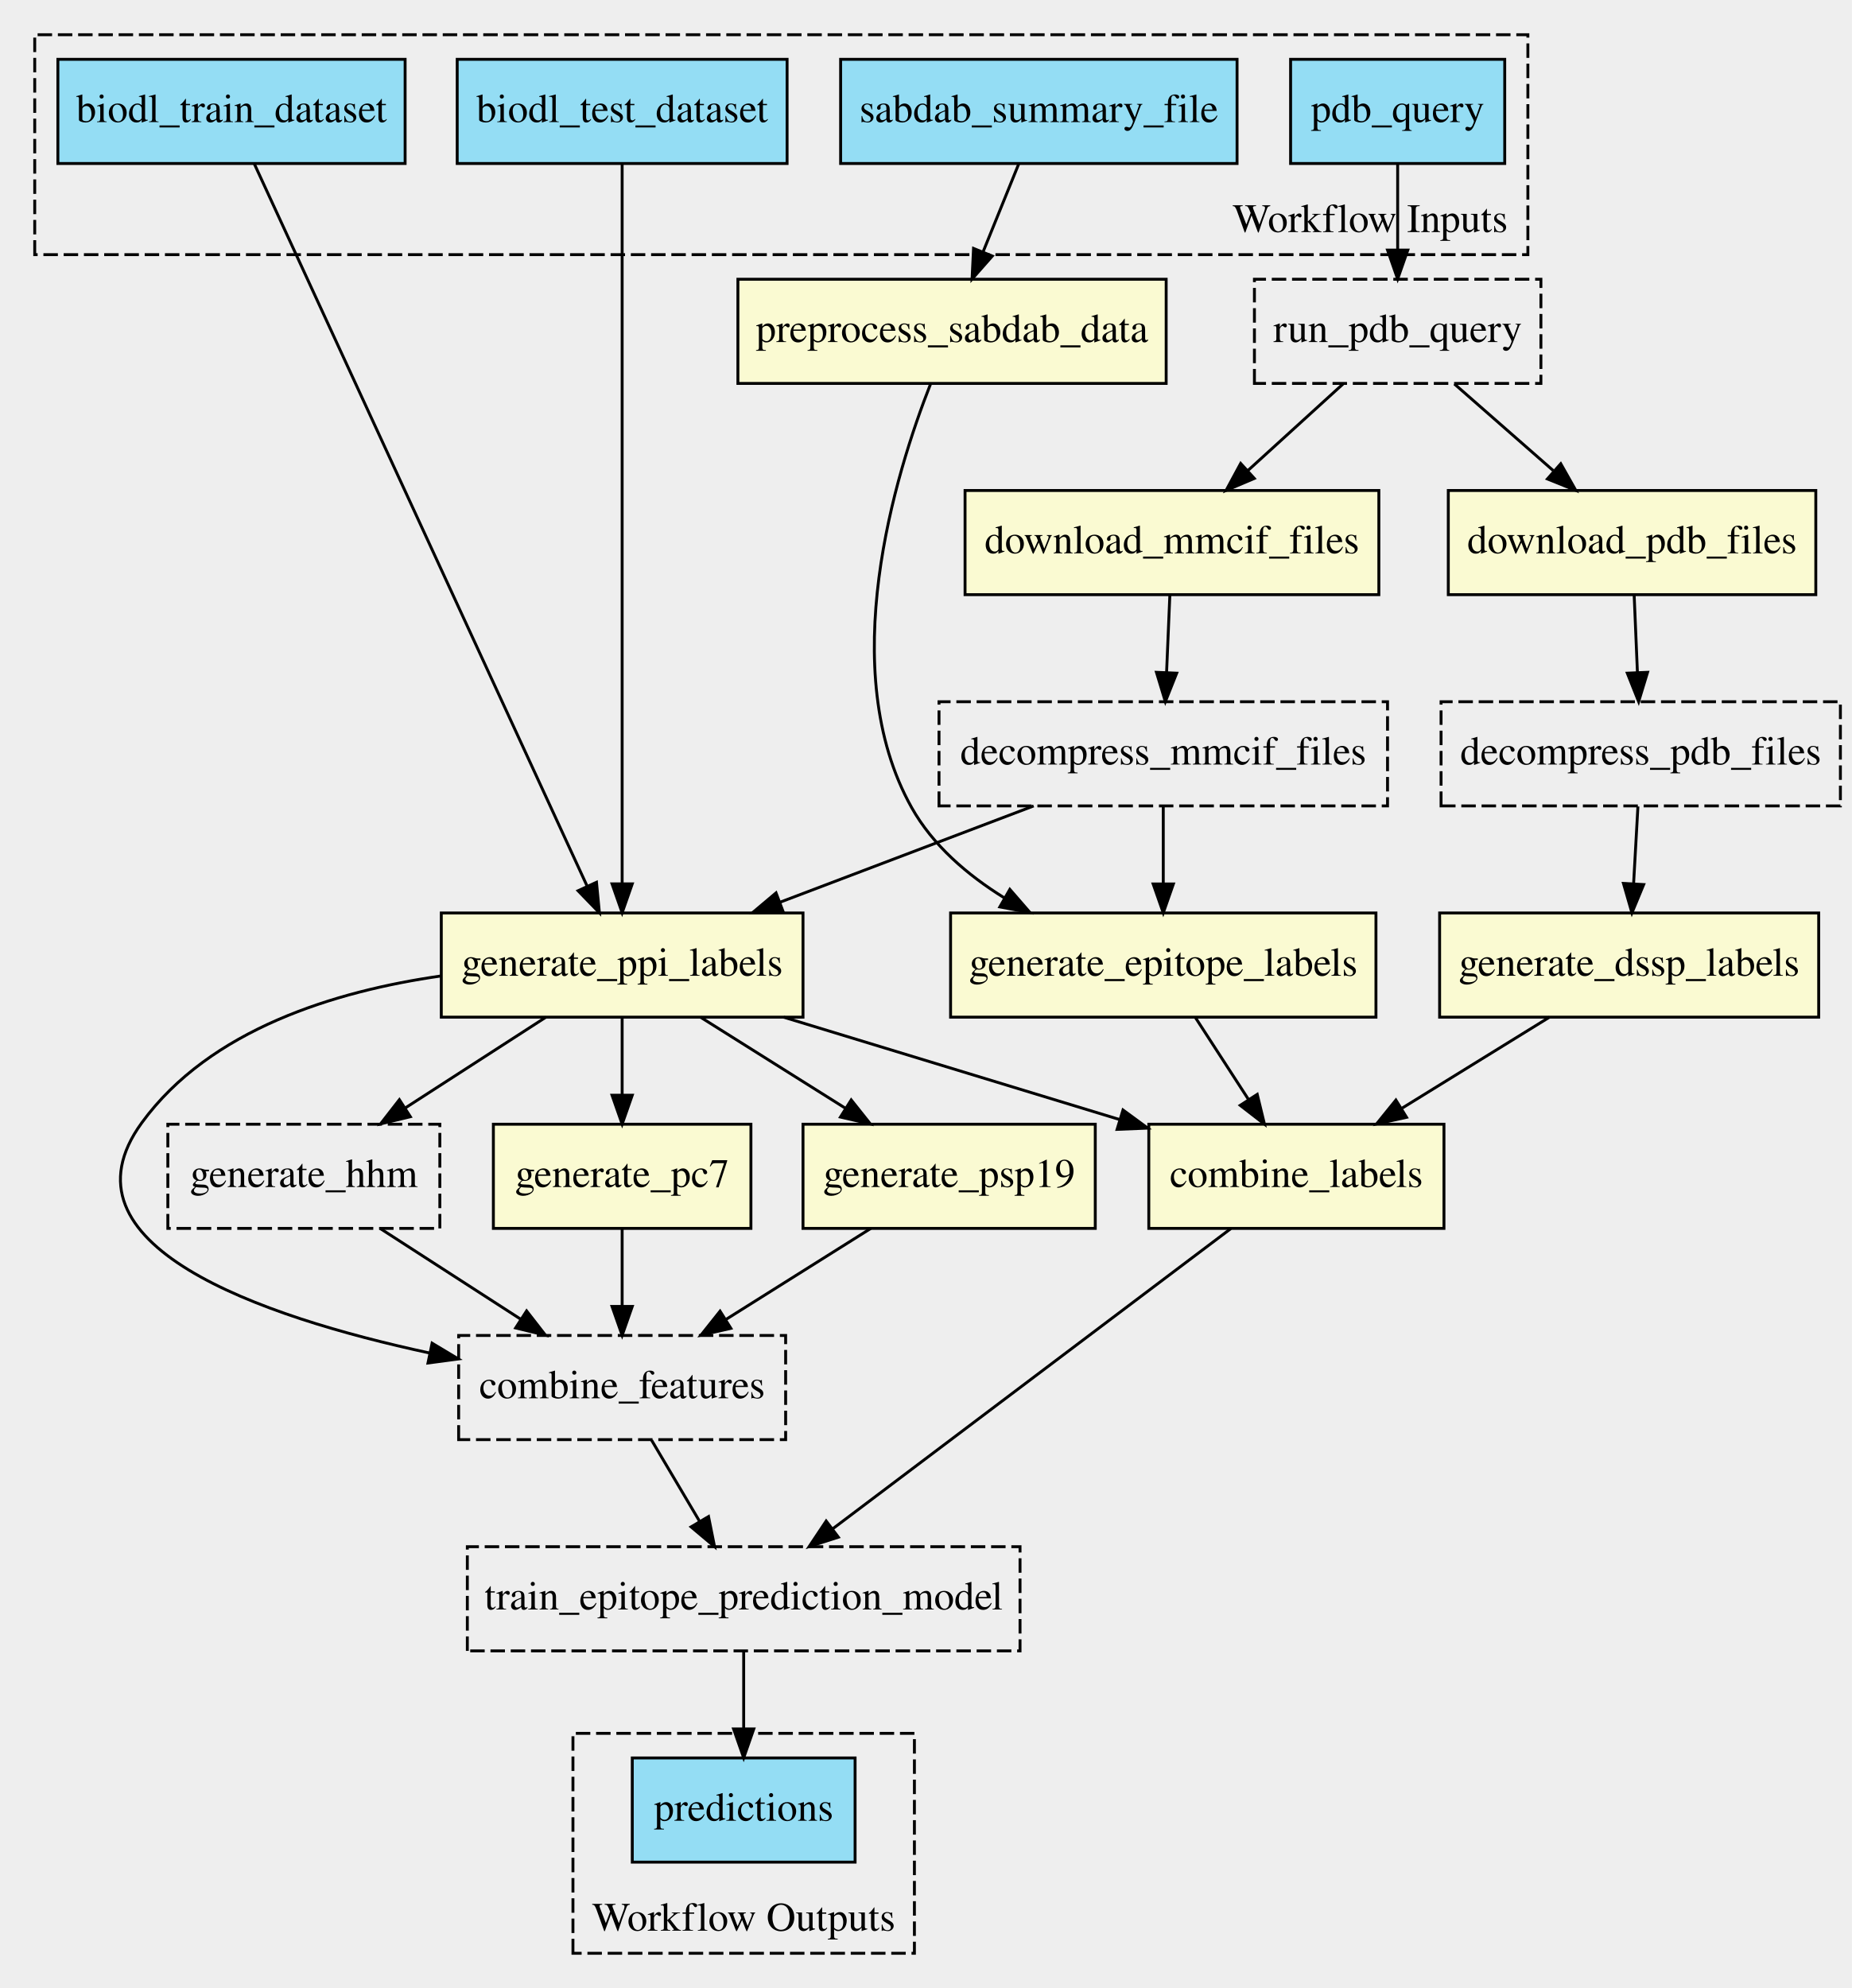
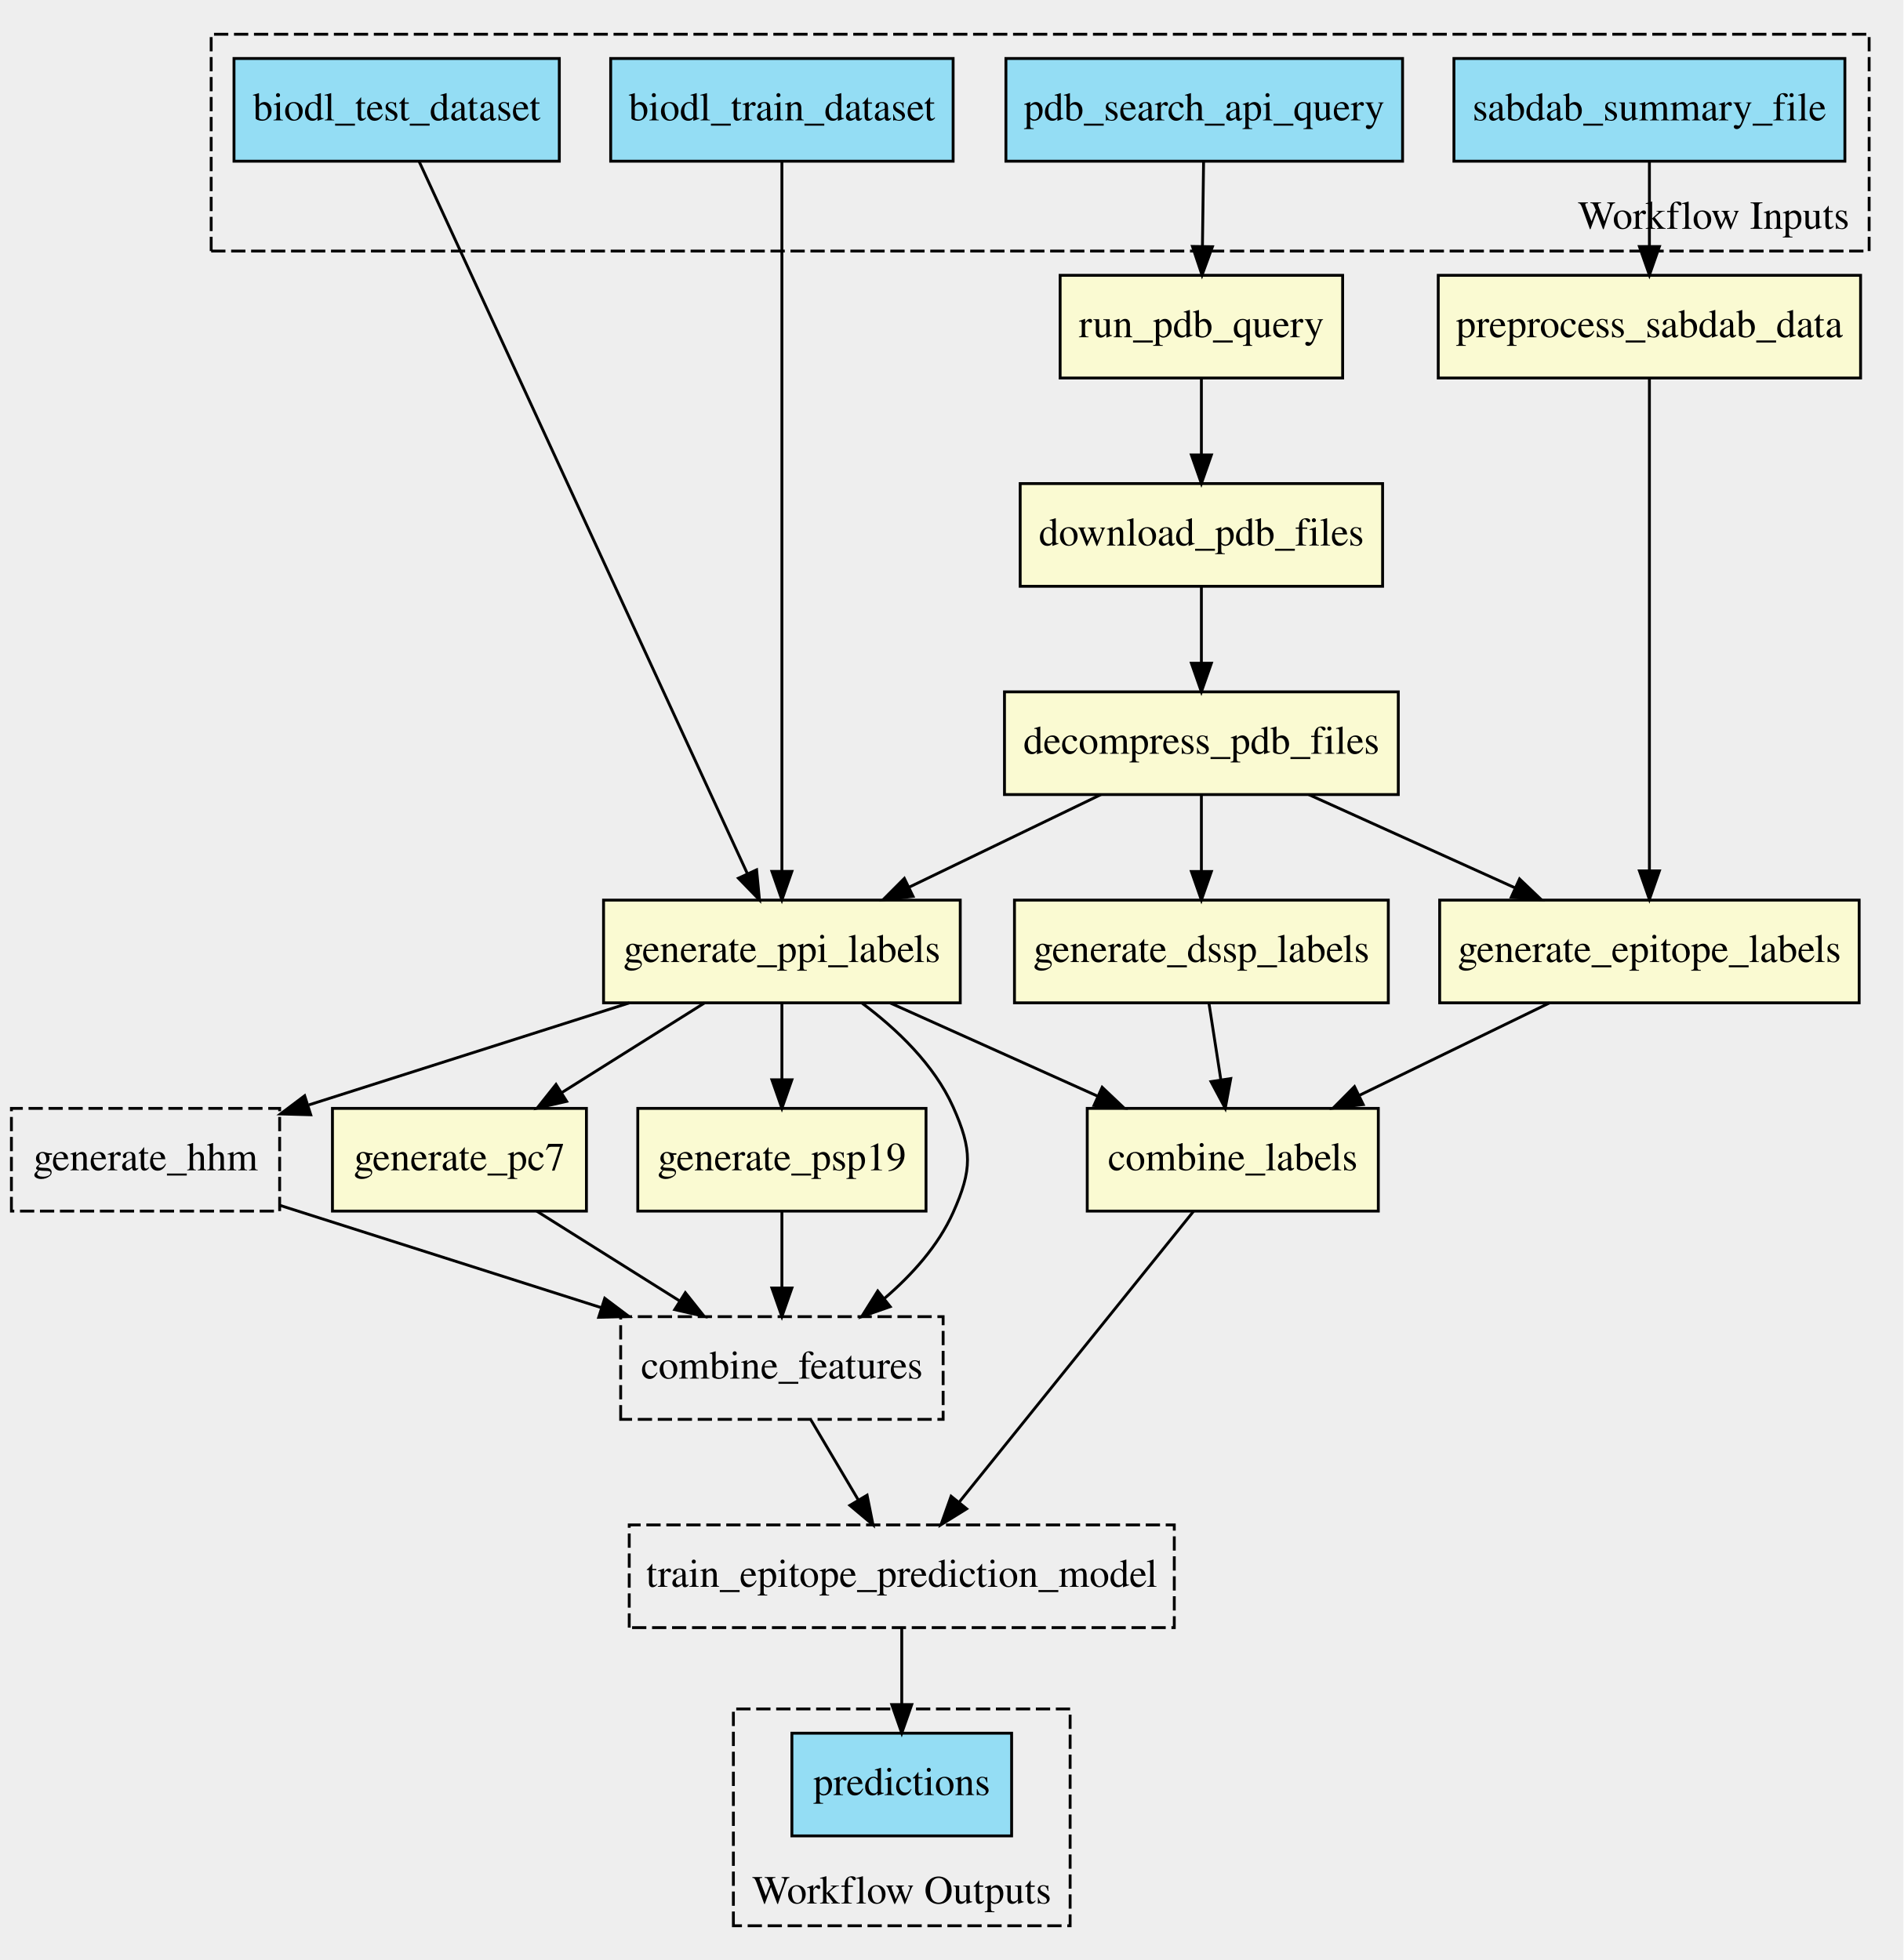
- <svg xmlns="http://www.w3.org/2000/svg" width="640pt" height="687pt" viewBox="0.00 0.00 640.00 687.00">
+ <svg xmlns="http://www.w3.org/2000/svg" width="667pt" height="687pt" viewBox="0.00 0.00 667.00 687.00">
  <g id="graph0" class="graph" transform="scale(1 1) rotate(0) translate(4 683)">
-     <polygon fill="#eeeeee" stroke="transparent" points="-4,4 -4,-683 636,-683 636,4 -4,4" />
+     <polygon fill="#eeeeee" stroke="transparent" points="-4,4 -4,-683 663,-683 663,4 -4,4" />
    <g id="clust1" class="cluster">
-       <polygon fill="#eeeeee" stroke="black" stroke-dasharray="5,2" points="8,-595 8,-671 524,-671 524,-595 8,-595" />
-       <text text-anchor="middle" x="469.5" y="-602.8" font-family="Times,serif" font-size="14.00">Workflow Inputs</text>
+       <polygon fill="#eeeeee" stroke="black" stroke-dasharray="5,2" points="70,-595 70,-671 651,-671 651,-595 70,-595" />
+       <text text-anchor="middle" x="596.5" y="-602.8" font-family="Times,serif" font-size="14.00">Workflow Inputs</text>
    </g>
    <g id="clust2" class="cluster">
-       <polygon fill="#eeeeee" stroke="black" stroke-dasharray="5,2" points="194,-8 194,-84 312,-84 312,-8 194,-8" />
-       <text text-anchor="middle" x="253" y="-15.8" font-family="Times,serif" font-size="14.00">Workflow Outputs</text>
+       <polygon fill="#eeeeee" stroke="black" stroke-dasharray="5,2" points="253,-8 253,-84 371,-84 371,-8 253,-8" />
+       <text text-anchor="middle" x="312" y="-15.8" font-family="Times,serif" font-size="14.00">Workflow Outputs</text>
    </g>
    <g id="node1" class="node">
-       <polygon fill="lightgoldenrodyellow" stroke="black" points="273.5,-258.5 273.5,-294.5 374.5,-294.5 374.5,-258.5 273.5,-258.5" />
-       <text text-anchor="middle" x="324" y="-272.8" font-family="Times,serif" font-size="14.00">generate_psp19</text>
+       <polygon fill="lightgoldenrodyellow" stroke="black" points="219.5,-258.5 219.5,-294.5 320.5,-294.5 320.5,-258.5 219.5,-258.5" />
+       <text text-anchor="middle" x="270" y="-272.8" font-family="Times,serif" font-size="14.00">generate_psp19</text>
    </g>
    <g id="node2" class="node">
-       <polygon fill="none" stroke="black" stroke-dasharray="5,2" points="154.5,-185.5 154.5,-221.5 267.5,-221.5 267.5,-185.5 154.5,-185.5" />
-       <text text-anchor="middle" x="211" y="-199.8" font-family="Times,serif" font-size="14.00">combine_features</text>
+       <polygon fill="none" stroke="black" stroke-dasharray="5,2" points="213.5,-185.5 213.5,-221.5 326.5,-221.5 326.5,-185.5 213.5,-185.5" />
+       <text text-anchor="middle" x="270" y="-199.8" font-family="Times,serif" font-size="14.00">combine_features</text>
    </g>
    <g id="edge1" class="edge">
-       <path fill="none" stroke="black" d="M296.93,-258.49C281.95,-249.08 263.13,-237.26 246.93,-227.07" />
-       <polygon fill="black" stroke="black" points="248.57,-223.97 238.24,-221.61 244.84,-229.9 248.57,-223.97" />
+       <path fill="none" stroke="black" d="M270,-258.31C270,-250.29 270,-240.55 270,-231.57" />
+       <polygon fill="black" stroke="black" points="273.5,-231.53 270,-221.53 266.5,-231.53 273.5,-231.53" />
+     </g>
+     <g id="node13" class="node">
+       <polygon fill="none" stroke="black" stroke-dasharray="5,2" points="216.5,-112.5 216.5,-148.5 407.5,-148.5 407.5,-112.5 216.5,-112.5" />
+       <text text-anchor="middle" x="312" y="-126.8" font-family="Times,serif" font-size="14.00">train_epitope_prediction_model</text>
+     </g>
+     <g id="edge17" class="edge">
+       <path fill="none" stroke="black" d="M280.17,-185.31C285.12,-176.94 291.18,-166.7 296.68,-157.4" />
+       <polygon fill="black" stroke="black" points="299.85,-158.92 301.93,-148.53 293.82,-155.35 299.85,-158.92" />
+     </g>
+     <g id="node3" class="node">
+       <polygon fill="none" stroke="black" stroke-dasharray="5,2" points="0,-258.5 0,-294.5 94,-294.5 94,-258.5 0,-258.5" />
+       <text text-anchor="middle" x="47" y="-272.8" font-family="Times,serif" font-size="14.00">generate_hhm</text>
+     </g>
+     <g id="edge2" class="edge">
+       <path fill="none" stroke="black" d="M94.02,-260.53C126.72,-250.12 170.71,-236.11 206.52,-224.71" />
+       <polygon fill="black" stroke="black" points="207.92,-227.94 216.39,-221.57 205.8,-221.27 207.92,-227.94" />
+     </g>
+     <g id="node4" class="node">
+       <polygon fill="lightgoldenrodyellow" stroke="black" points="112.5,-258.5 112.5,-294.5 201.5,-294.5 201.5,-258.5 112.5,-258.5" />
+       <text text-anchor="middle" x="157" y="-272.8" font-family="Times,serif" font-size="14.00">generate_pc7</text>
+     </g>
+     <g id="edge3" class="edge">
+       <path fill="none" stroke="black" d="M184.07,-258.49C199.05,-249.08 217.87,-237.26 234.07,-227.07" />
+       <polygon fill="black" stroke="black" points="236.16,-229.9 242.76,-221.61 232.43,-223.97 236.16,-229.9" />
+     </g>
+     <g id="node5" class="node">
+       <polygon fill="lightgoldenrodyellow" stroke="black" points="207.5,-331.5 207.5,-367.5 332.5,-367.5 332.5,-331.5 207.5,-331.5" />
+       <text text-anchor="middle" x="270" y="-345.8" font-family="Times,serif" font-size="14.00">generate_ppi_labels</text>
+     </g>
+     <g id="edge16" class="edge">
+       <path fill="none" stroke="black" d="M270,-331.31C270,-323.29 270,-313.55 270,-304.57" />
+       <polygon fill="black" stroke="black" points="273.5,-304.53 270,-294.53 266.5,-304.53 273.5,-304.53" />
+     </g>
+     <g id="edge4" class="edge">
+       <path fill="none" stroke="black" d="M297.95,-331.49C310.22,-322.36 323.32,-309.9 330,-295 336.72,-279.99 336.72,-273.01 330,-258 324.78,-246.36 315.64,-236.21 306.04,-227.97" />
+       <polygon fill="black" stroke="black" points="307.95,-225.01 297.95,-221.51 303.58,-230.49 307.95,-225.01" />
+     </g>
+     <g id="edge13" class="edge">
+       <path fill="none" stroke="black" d="M216.59,-331.49C182.69,-320.7 138.87,-306.75 104.26,-295.73" />
+       <polygon fill="black" stroke="black" points="104.89,-292.26 94.3,-292.56 102.76,-298.93 104.89,-292.26" />
+     </g>
+     <g id="edge14" class="edge">
+       <path fill="none" stroke="black" d="M242.93,-331.49C227.95,-322.08 209.13,-310.26 192.93,-300.07" />
+       <polygon fill="black" stroke="black" points="194.57,-296.97 184.24,-294.61 190.84,-302.9 194.57,-296.97" />
+     </g>
+     <g id="node6" class="node">
+       <polygon fill="lightgoldenrodyellow" stroke="black" points="377,-258.5 377,-294.5 479,-294.5 479,-258.5 377,-258.5" />
+       <text text-anchor="middle" x="428" y="-272.8" font-family="Times,serif" font-size="14.00">combine_labels</text>
+     </g>
+     <g id="edge5" class="edge">
+       <path fill="none" stroke="black" d="M307.84,-331.49C329.67,-321.69 357.31,-309.27 380.58,-298.81" />
+       <polygon fill="black" stroke="black" points="382.23,-301.9 389.92,-294.61 379.36,-295.52 382.23,-301.9" />
+     </g>
+     <g id="edge18" class="edge">
+       <path fill="none" stroke="black" d="M414.24,-258.42C393.92,-233.19 355.76,-185.83 332.25,-156.64" />
+       <polygon fill="black" stroke="black" points="334.74,-154.15 325.74,-148.56 329.29,-158.55 334.74,-154.15" />
+     </g>
+     <g id="node7" class="node">
+       <polygon fill="lightgoldenrodyellow" stroke="black" points="351.5,-331.5 351.5,-367.5 482.5,-367.5 482.5,-331.5 351.5,-331.5" />
+       <text text-anchor="middle" x="417" y="-345.8" font-family="Times,serif" font-size="14.00">generate_dssp_labels</text>
+     </g>
+     <g id="edge6" class="edge">
+       <path fill="none" stroke="black" d="M419.66,-331.31C420.91,-323.29 422.42,-313.55 423.81,-304.57" />
+       <polygon fill="black" stroke="black" points="427.29,-304.95 425.36,-294.53 420.37,-303.88 427.29,-304.95" />
+     </g>
+     <g id="node8" class="node">
+       <polygon fill="lightgoldenrodyellow" stroke="black" points="500.5,-331.5 500.5,-367.5 647.5,-367.5 647.5,-331.5 500.5,-331.5" />
+       <text text-anchor="middle" x="574" y="-345.8" font-family="Times,serif" font-size="14.00">generate_epitope_labels</text>
+     </g>
+     <g id="edge7" class="edge">
+       <path fill="none" stroke="black" d="M539.03,-331.49C519.04,-321.77 493.78,-309.49 472.4,-299.09" />
+       <polygon fill="black" stroke="black" points="473.71,-295.84 463.19,-294.61 470.65,-302.13 473.71,-295.84" />
+     </g>
+     <g id="node9" class="node">
+       <polygon fill="lightgoldenrodyellow" stroke="black" points="353.5,-477.5 353.5,-513.5 480.5,-513.5 480.5,-477.5 353.5,-477.5" />
+       <text text-anchor="middle" x="417" y="-491.8" font-family="Times,serif" font-size="14.00">download_pdb_files</text>
+     </g>
+     <g id="node10" class="node">
+       <polygon fill="lightgoldenrodyellow" stroke="black" points="348,-404.5 348,-440.5 486,-440.5 486,-404.5 348,-404.5" />
+       <text text-anchor="middle" x="417" y="-418.8" font-family="Times,serif" font-size="14.00">decompress_pdb_files</text>
+     </g>
+     <g id="edge8" class="edge">
+       <path fill="none" stroke="black" d="M417,-477.31C417,-469.29 417,-459.55 417,-450.57" />
+       <polygon fill="black" stroke="black" points="420.5,-450.53 417,-440.53 413.5,-450.53 420.5,-450.53" />
+     </g>
+     <g id="edge15" class="edge">
+       <path fill="none" stroke="black" d="M381.79,-404.49C361.66,-394.77 336.23,-382.49 314.7,-372.09" />
+       <polygon fill="black" stroke="black" points="315.96,-368.81 305.43,-367.61 312.91,-375.11 315.96,-368.81" />
+     </g>
+     <g id="edge10" class="edge">
+       <path fill="none" stroke="black" d="M417,-404.31C417,-396.29 417,-386.55 417,-377.57" />
+       <polygon fill="black" stroke="black" points="420.5,-377.53 417,-367.53 413.5,-377.53 420.5,-377.53" />
+     </g>
+     <g id="edge11" class="edge">
+       <path fill="none" stroke="black" d="M454.61,-404.49C476.29,-394.69 503.76,-382.27 526.88,-371.81" />
+       <polygon fill="black" stroke="black" points="528.49,-374.92 536.16,-367.61 525.6,-368.55 528.49,-374.92" />
+     </g>
+     <g id="node11" class="node">
+       <polygon fill="lightgoldenrodyellow" stroke="black" points="367.5,-550.5 367.5,-586.5 466.5,-586.5 466.5,-550.5 367.5,-550.5" />
+       <text text-anchor="middle" x="417" y="-564.8" font-family="Times,serif" font-size="14.00">run_pdb_query</text>
+     </g>
+     <g id="edge9" class="edge">
+       <path fill="none" stroke="black" d="M417,-550.31C417,-542.29 417,-532.55 417,-523.57" />
+       <polygon fill="black" stroke="black" points="420.5,-523.53 417,-513.53 413.5,-523.53 420.5,-523.53" />
+     </g>
+     <g id="node12" class="node">
+       <polygon fill="lightgoldenrodyellow" stroke="black" points="500,-550.5 500,-586.5 648,-586.5 648,-550.5 500,-550.5" />
+       <text text-anchor="middle" x="574" y="-564.8" font-family="Times,serif" font-size="14.00">preprocess_sabdab_data</text>
+     </g>
+     <g id="edge12" class="edge">
+       <path fill="none" stroke="black" d="M574,-550.47C574,-513.01 574,-423.18 574,-377.76" />
+       <polygon fill="black" stroke="black" points="577.5,-377.75 574,-367.75 570.5,-377.75 577.5,-377.75" />
+     </g>
+     <g id="node18" class="node">
+       <polygon fill="#94ddf4" stroke="black" points="273.5,-39.5 273.5,-75.5 350.5,-75.5 350.5,-39.5 273.5,-39.5" />
+       <text text-anchor="middle" x="312" y="-53.8" font-family="Times,serif" font-size="14.00">predictions</text>
+     </g>
+     <g id="edge23" class="edge">
+       <path fill="none" stroke="black" d="M312,-112.31C312,-104.29 312,-94.55 312,-85.57" />
+       <polygon fill="black" stroke="black" points="315.5,-85.53 312,-75.53 308.5,-85.53 315.5,-85.53" />
+     </g>
+     <g id="node14" class="node">
+       <polygon fill="#94ddf4" stroke="black" points="78,-626.5 78,-662.5 192,-662.5 192,-626.5 78,-626.5" />
+       <text text-anchor="middle" x="135" y="-640.8" font-family="Times,serif" font-size="14.00">biodl_test_dataset</text>
+     </g>
+     <g id="edge19" class="edge">
+       <path fill="none" stroke="black" d="M142.84,-626.48C165.4,-577.53 230.56,-436.09 257.81,-376.97" />
+       <polygon fill="black" stroke="black" points="261.13,-378.11 262.14,-367.57 254.77,-375.18 261.13,-378.11" />
    </g>
    <g id="node15" class="node">
-       <polygon fill="none" stroke="black" stroke-dasharray="5,2" points="157.5,-112.5 157.5,-148.5 348.5,-148.5 348.5,-112.5 157.5,-112.5" />
-       <text text-anchor="middle" x="253" y="-126.8" font-family="Times,serif" font-size="14.00">train_epitope_prediction_model</text>
-     </g>
-     <g id="edge19" class="edge">
-       <path fill="none" stroke="black" d="M221.17,-185.31C226.12,-176.94 232.18,-166.7 237.68,-157.4" />
-       <polygon fill="black" stroke="black" points="240.85,-158.92 242.93,-148.53 234.82,-155.35 240.85,-158.92" />
-     </g>
-     <g id="node3" class="node">
-       <polygon fill="lightgoldenrodyellow" stroke="black" points="148.5,-331.5 148.5,-367.5 273.5,-367.5 273.5,-331.5 148.5,-331.5" />
-       <text text-anchor="middle" x="211" y="-345.8" font-family="Times,serif" font-size="14.00">generate_ppi_labels</text>
-     </g>
-     <g id="edge18" class="edge">
-       <path fill="none" stroke="black" d="M238.07,-331.49C253.05,-322.08 271.87,-310.26 288.07,-300.07" />
-       <polygon fill="black" stroke="black" points="290.16,-302.9 296.76,-294.61 286.43,-296.97 290.16,-302.9" />
-     </g>
-     <g id="edge2" class="edge">
-       <path fill="none" stroke="black" d="M148.45,-345.74C111.93,-340.52 68.53,-327.31 45,-295 14.26,-252.8 85.79,-228.1 144.38,-215.45" />
-       <polygon fill="black" stroke="black" points="145.32,-218.83 154.4,-213.38 143.9,-211.98 145.32,-218.83" />
-     </g>
-     <g id="node4" class="node">
-       <polygon fill="none" stroke="black" stroke-dasharray="5,2" points="54,-258.5 54,-294.5 148,-294.5 148,-258.5 54,-258.5" />
-       <text text-anchor="middle" x="101" y="-272.8" font-family="Times,serif" font-size="14.00">generate_hhm</text>
-     </g>
-     <g id="edge15" class="edge">
-       <path fill="none" stroke="black" d="M184.65,-331.49C170.07,-322.08 151.75,-310.26 135.98,-300.07" />
-       <polygon fill="black" stroke="black" points="137.81,-297.1 127.51,-294.61 134.02,-302.98 137.81,-297.1" />
-     </g>
-     <g id="node5" class="node">
-       <polygon fill="lightgoldenrodyellow" stroke="black" points="166.5,-258.5 166.5,-294.5 255.5,-294.5 255.5,-258.5 166.5,-258.5" />
-       <text text-anchor="middle" x="211" y="-272.8" font-family="Times,serif" font-size="14.00">generate_pc7</text>
-     </g>
-     <g id="edge16" class="edge">
-       <path fill="none" stroke="black" d="M211,-331.31C211,-323.29 211,-313.55 211,-304.57" />
-       <polygon fill="black" stroke="black" points="214.5,-304.53 211,-294.53 207.5,-304.53 214.5,-304.53" />
-     </g>
-     <g id="node6" class="node">
-       <polygon fill="lightgoldenrodyellow" stroke="black" points="393,-258.5 393,-294.5 495,-294.5 495,-258.5 393,-258.5" />
-       <text text-anchor="middle" x="444" y="-272.8" font-family="Times,serif" font-size="14.00">combine_labels</text>
-     </g>
-     <g id="edge5" class="edge">
-       <path fill="none" stroke="black" d="M266.81,-331.49C301.76,-320.84 346.82,-307.11 382.75,-296.16" />
-       <polygon fill="black" stroke="black" points="384.08,-299.42 392.63,-293.15 382.04,-292.72 384.08,-299.42" />
-     </g>
-     <g id="edge3" class="edge">
-       <path fill="none" stroke="black" d="M127.35,-258.49C141.93,-249.08 160.25,-237.26 176.02,-227.07" />
-       <polygon fill="black" stroke="black" points="177.98,-229.98 184.49,-221.61 174.19,-224.1 177.98,-229.98" />
-     </g>
-     <g id="edge4" class="edge">
-       <path fill="none" stroke="black" d="M211,-258.31C211,-250.29 211,-240.55 211,-231.57" />
-       <polygon fill="black" stroke="black" points="214.5,-231.53 211,-221.53 207.5,-231.53 214.5,-231.53" />
+       <polygon fill="#94ddf4" stroke="black" points="210,-626.5 210,-662.5 330,-662.5 330,-626.5 210,-626.5" />
+       <text text-anchor="middle" x="270" y="-640.8" font-family="Times,serif" font-size="14.00">biodl_train_dataset</text>
    </g>
    <g id="edge20" class="edge">
-       <path fill="none" stroke="black" d="M421.34,-258.42C387.16,-232.65 322.35,-183.79 283.88,-154.78" />
-       <polygon fill="black" stroke="black" points="285.72,-151.79 275.63,-148.56 281.51,-157.38 285.72,-151.79" />
-     </g>
-     <g id="node7" class="node">
-       <polygon fill="lightgoldenrodyellow" stroke="black" points="493.5,-331.5 493.5,-367.5 624.5,-367.5 624.5,-331.5 493.5,-331.5" />
-       <text text-anchor="middle" x="559" y="-345.8" font-family="Times,serif" font-size="14.00">generate_dssp_labels</text>
-     </g>
-     <g id="edge6" class="edge">
-       <path fill="none" stroke="black" d="M531.45,-331.49C516.2,-322.08 497.05,-310.26 480.56,-300.07" />
-       <polygon fill="black" stroke="black" points="482.07,-296.89 471.72,-294.61 478.39,-302.85 482.07,-296.89" />
-     </g>
-     <g id="node8" class="node">
-       <polygon fill="lightgoldenrodyellow" stroke="black" points="324.5,-331.5 324.5,-367.5 471.5,-367.5 471.5,-331.5 324.5,-331.5" />
-       <text text-anchor="middle" x="398" y="-345.8" font-family="Times,serif" font-size="14.00">generate_epitope_labels</text>
-     </g>
-     <g id="edge7" class="edge">
-       <path fill="none" stroke="black" d="M409.14,-331.31C414.62,-322.85 421.33,-312.48 427.41,-303.11" />
-       <polygon fill="black" stroke="black" points="430.47,-304.82 432.97,-294.53 424.59,-301.02 430.47,-304.82" />
-     </g>
-     <g id="node9" class="node">
-       <polygon fill="lightgoldenrodyellow" stroke="black" points="329.5,-477.5 329.5,-513.5 472.5,-513.5 472.5,-477.5 329.5,-477.5" />
-       <text text-anchor="middle" x="401" y="-491.8" font-family="Times,serif" font-size="14.00">download_mmcif_files</text>
-     </g>
-     <g id="node10" class="node">
-       <polygon fill="none" stroke="black" stroke-dasharray="5,2" points="320.5,-404.5 320.5,-440.5 475.5,-440.5 475.5,-404.5 320.5,-404.5" />
-       <text text-anchor="middle" x="398" y="-418.8" font-family="Times,serif" font-size="14.00">decompress_mmcif_files</text>
-     </g>
-     <g id="edge8" class="edge">
-       <path fill="none" stroke="black" d="M400.27,-477.31C399.93,-469.29 399.52,-459.55 399.14,-450.57" />
-       <polygon fill="black" stroke="black" points="402.64,-450.37 398.72,-440.53 395.64,-450.67 402.64,-450.37" />
-     </g>
-     <g id="edge17" class="edge">
-       <path fill="none" stroke="black" d="M353.21,-404.49C326.92,-394.51 293.5,-381.82 265.67,-371.26" />
-       <polygon fill="black" stroke="black" points="266.66,-367.89 256.07,-367.61 264.18,-374.44 266.66,-367.89" />
-     </g>
-     <g id="edge14" class="edge">
-       <path fill="none" stroke="black" d="M398,-404.31C398,-396.29 398,-386.55 398,-377.57" />
-       <polygon fill="black" stroke="black" points="401.5,-377.53 398,-367.53 394.5,-377.53 401.5,-377.53" />
-     </g>
-     <g id="node11" class="node">
-       <polygon fill="lightgoldenrodyellow" stroke="black" points="496.5,-477.5 496.5,-513.5 623.5,-513.5 623.5,-477.5 496.5,-477.5" />
-       <text text-anchor="middle" x="560" y="-491.8" font-family="Times,serif" font-size="14.00">download_pdb_files</text>
-     </g>
-     <g id="node12" class="node">
-       <polygon fill="none" stroke="black" stroke-dasharray="5,2" points="494,-404.5 494,-440.5 632,-440.5 632,-404.5 494,-404.5" />
-       <text text-anchor="middle" x="563" y="-418.8" font-family="Times,serif" font-size="14.00">decompress_pdb_files</text>
-     </g>
-     <g id="edge9" class="edge">
-       <path fill="none" stroke="black" d="M560.73,-477.31C561.07,-469.29 561.48,-459.55 561.86,-450.57" />
-       <polygon fill="black" stroke="black" points="565.36,-450.67 562.28,-440.53 558.36,-450.37 565.36,-450.67" />
-     </g>
-     <g id="edge12" class="edge">
-       <path fill="none" stroke="black" d="M562.03,-404.31C561.58,-396.29 561.03,-386.55 560.53,-377.57" />
-       <polygon fill="black" stroke="black" points="564.02,-377.32 559.96,-367.53 557.03,-377.71 564.02,-377.32" />
-     </g>
-     <g id="node13" class="node">
-       <polygon fill="none" stroke="black" stroke-dasharray="5,2" points="429.5,-550.5 429.5,-586.5 528.5,-586.5 528.5,-550.5 429.5,-550.5" />
-       <text text-anchor="middle" x="479" y="-564.8" font-family="Times,serif" font-size="14.00">run_pdb_query</text>
-     </g>
-     <g id="edge10" class="edge">
-       <path fill="none" stroke="black" d="M460.12,-550.31C450.25,-541.33 438.02,-530.19 427.24,-520.39" />
-       <polygon fill="black" stroke="black" points="429.46,-517.67 419.71,-513.53 424.75,-522.85 429.46,-517.67" />
-     </g>
-     <g id="edge11" class="edge">
-       <path fill="none" stroke="black" d="M498.61,-550.31C508.86,-541.33 521.56,-530.19 532.75,-520.39" />
-       <polygon fill="black" stroke="black" points="535.36,-522.75 540.57,-513.53 530.75,-517.49 535.36,-522.75" />
-     </g>
-     <g id="node14" class="node">
-       <polygon fill="lightgoldenrodyellow" stroke="black" points="251,-550.5 251,-586.5 399,-586.5 399,-550.5 251,-550.5" />
-       <text text-anchor="middle" x="325" y="-564.8" font-family="Times,serif" font-size="14.00">preprocess_sabdab_data</text>
-     </g>
-     <g id="edge13" class="edge">
-       <path fill="none" stroke="black" d="M317.62,-550.42C305.31,-519.13 284.45,-451.5 311,-404 318.31,-390.92 330.27,-380.65 343.02,-372.75" />
-       <polygon fill="black" stroke="black" points="344.98,-375.66 351.93,-367.66 341.51,-369.59 344.98,-375.66" />
-     </g>
-     <g id="node20" class="node">
-       <polygon fill="#94ddf4" stroke="black" points="214.5,-39.5 214.5,-75.5 291.5,-75.5 291.5,-39.5 214.5,-39.5" />
-       <text text-anchor="middle" x="253" y="-53.8" font-family="Times,serif" font-size="14.00">predictions</text>
-     </g>
-     <g id="edge25" class="edge">
-       <path fill="none" stroke="black" d="M253,-112.31C253,-104.29 253,-94.55 253,-85.57" />
-       <polygon fill="black" stroke="black" points="256.5,-85.53 253,-75.53 249.5,-85.53 256.5,-85.53" />
+       <path fill="none" stroke="black" d="M270,-626.48C270,-577.73 270,-437.26 270,-377.7" />
+       <polygon fill="black" stroke="black" points="273.5,-377.57 270,-367.57 266.5,-377.57 273.5,-377.57" />
    </g>
    <g id="node16" class="node">
-       <polygon fill="#94ddf4" stroke="black" points="154,-626.5 154,-662.5 268,-662.5 268,-626.5 154,-626.5" />
-       <text text-anchor="middle" x="211" y="-640.8" font-family="Times,serif" font-size="14.00">biodl_test_dataset</text>
+       <polygon fill="#94ddf4" stroke="black" points="505.5,-626.5 505.5,-662.5 642.5,-662.5 642.5,-626.5 505.5,-626.5" />
+       <text text-anchor="middle" x="574" y="-640.8" font-family="Times,serif" font-size="14.00">sabdab_summary_file</text>
    </g>
    <g id="edge21" class="edge">
-       <path fill="none" stroke="black" d="M211,-626.48C211,-577.73 211,-437.26 211,-377.7" />
-       <polygon fill="black" stroke="black" points="214.5,-377.57 211,-367.57 207.5,-377.57 214.5,-377.57" />
+       <path fill="none" stroke="black" d="M574,-626.34C574,-617.56 574,-606.66 574,-596.77" />
+       <polygon fill="black" stroke="black" points="577.5,-596.57 574,-586.57 570.5,-596.57 577.5,-596.57" />
    </g>
    <g id="node17" class="node">
-       <polygon fill="#94ddf4" stroke="black" points="16,-626.5 16,-662.5 136,-662.5 136,-626.5 16,-626.5" />
-       <text text-anchor="middle" x="76" y="-640.8" font-family="Times,serif" font-size="14.00">biodl_train_dataset</text>
+       <polygon fill="#94ddf4" stroke="black" points="348.5,-626.5 348.5,-662.5 487.5,-662.5 487.5,-626.5 348.5,-626.5" />
+       <text text-anchor="middle" x="418" y="-640.8" font-family="Times,serif" font-size="14.00">pdb_search_api_query</text>
    </g>
    <g id="edge22" class="edge">
-       <path fill="none" stroke="black" d="M83.84,-626.48C106.4,-577.53 171.56,-436.09 198.81,-376.97" />
-       <polygon fill="black" stroke="black" points="202.13,-378.11 203.14,-367.57 195.77,-375.18 202.13,-378.11" />
-     </g>
-     <g id="node18" class="node">
-       <polygon fill="#94ddf4" stroke="black" points="286.5,-626.5 286.5,-662.5 423.5,-662.5 423.5,-626.5 286.5,-626.5" />
-       <text text-anchor="middle" x="355" y="-640.8" font-family="Times,serif" font-size="14.00">sabdab_summary_file</text>
-     </g>
-     <g id="edge23" class="edge">
-       <path fill="none" stroke="black" d="M348.04,-626.34C344.41,-617.37 339.88,-606.2 335.8,-596.14" />
-       <polygon fill="black" stroke="black" points="338.92,-594.52 331.92,-586.57 332.43,-597.15 338.92,-594.52" />
-     </g>
-     <g id="node19" class="node">
-       <polygon fill="#94ddf4" stroke="black" points="442,-626.5 442,-662.5 516,-662.5 516,-626.5 442,-626.5" />
-       <text text-anchor="middle" x="479" y="-640.8" font-family="Times,serif" font-size="14.00">pdb_query</text>
-     </g>
-     <g id="edge24" class="edge">
-       <path fill="none" stroke="black" d="M479,-626.34C479,-617.56 479,-606.66 479,-596.77" />
-       <polygon fill="black" stroke="black" points="482.5,-596.57 479,-586.57 475.5,-596.57 482.5,-596.57" />
+       <path fill="none" stroke="black" d="M417.77,-626.34C417.65,-617.56 417.5,-606.66 417.37,-596.77" />
+       <polygon fill="black" stroke="black" points="420.87,-596.52 417.23,-586.57 413.87,-596.62 420.87,-596.52" />
    </g>
  </g>
</svg>
